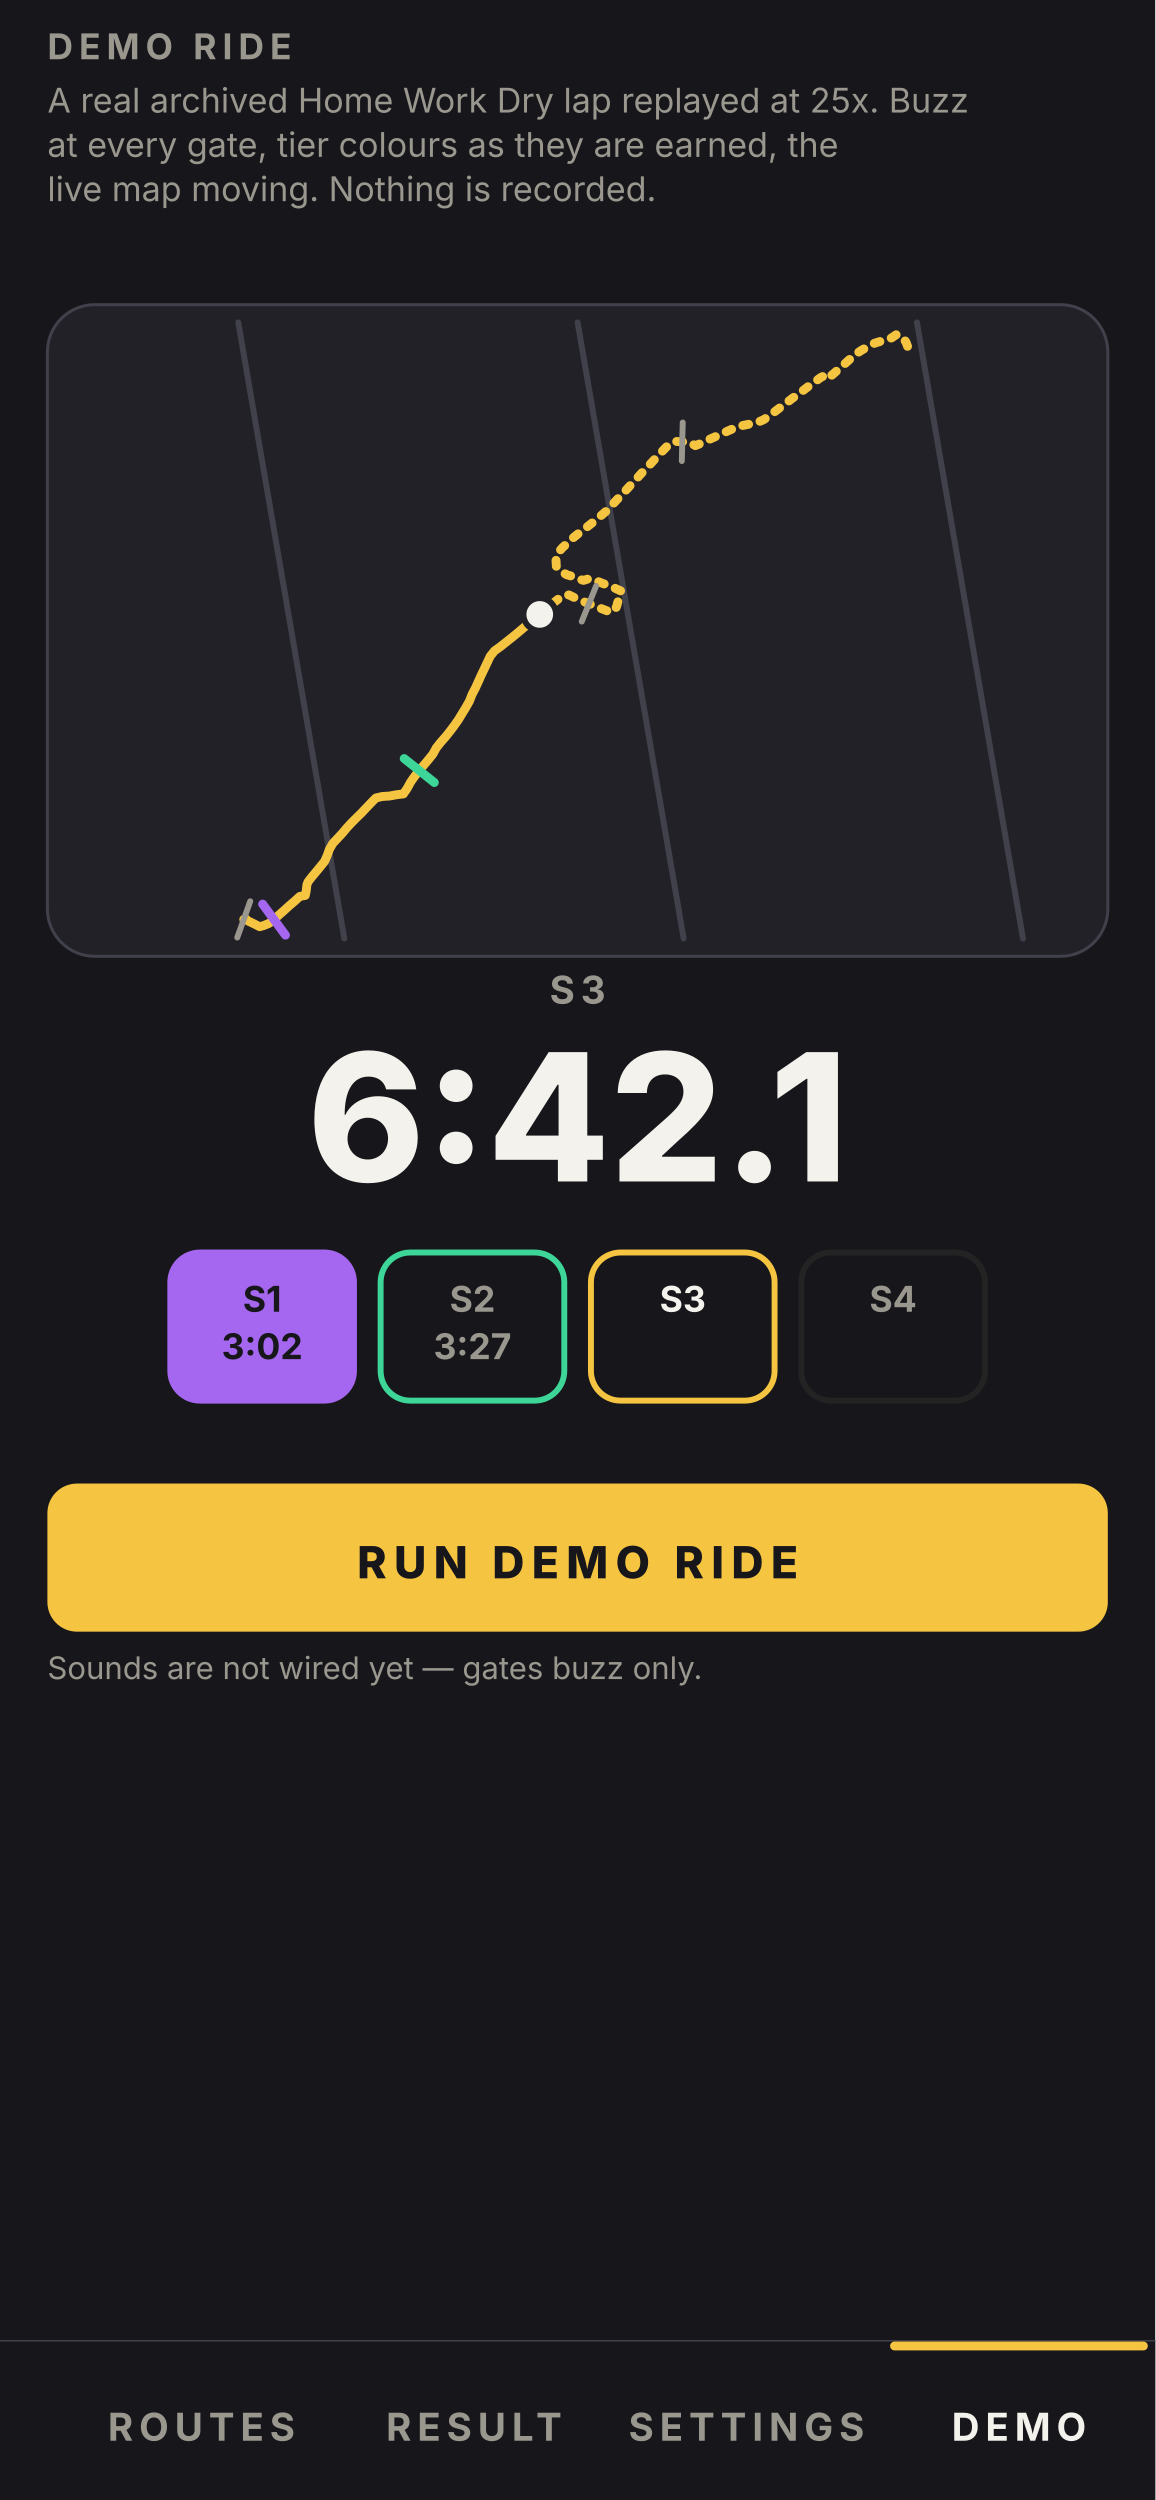
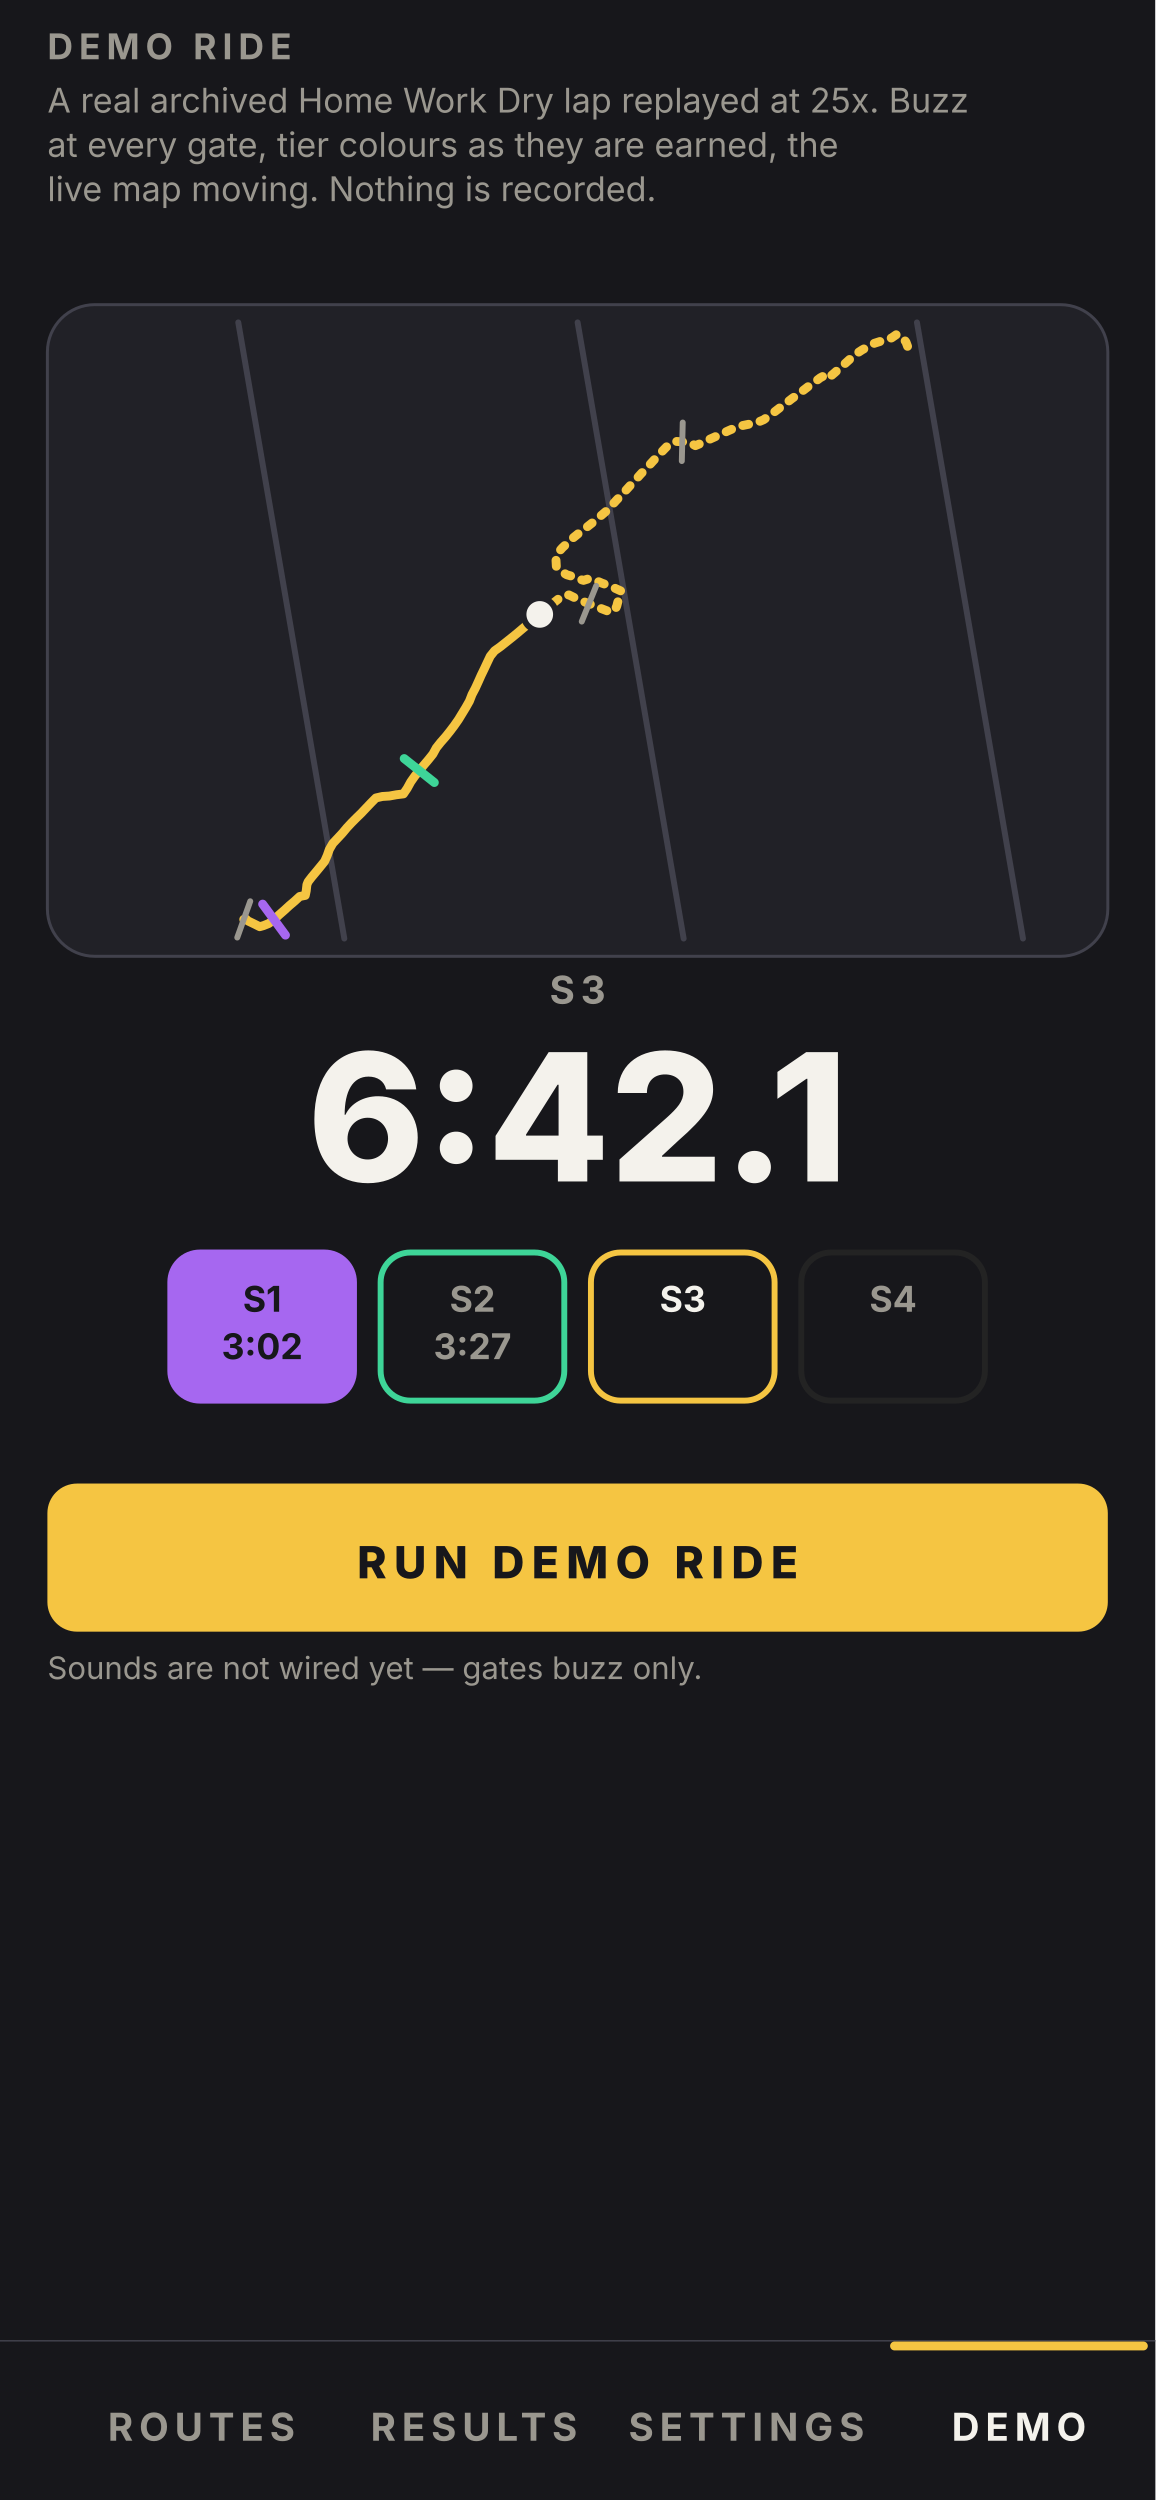
<svg xmlns="http://www.w3.org/2000/svg" viewBox="0 0 390 844" width="390" height="844">
  <defs>
    <clipPath id="tabbar_viewport_clip">
      <rect x="0" y="790" width="390" height="54" />
    </clipPath>
  </defs>
  <g id="bg">
    <rect id="bg_ground" x="0" y="0" width="390" height="844" fill="#17171b" />
  </g>
  <g id="content">
    <text id="content_heading" x="16" y="20" font-family="Inter, 'Segoe UI', system-ui, sans-serif" font-size="12" font-weight="700" fill="#9a978f" text-anchor="start" letter-spacing="2" style="text-transform:uppercase">DEMO RIDE</text>
    <text id="content_sub_l1" x="16" y="38" font-family="Inter, 'Segoe UI', system-ui, sans-serif" font-size="11.5" font-weight="400" fill="#9a978f" text-anchor="start">A real archived Home Work Dry lap replayed at 25x. Buzz</text>
    <text id="content_sub_l2" x="16" y="52.95" font-family="Inter, 'Segoe UI', system-ui, sans-serif" font-size="11.5" font-weight="400" fill="#9a978f" text-anchor="start">at every gate, tier colours as they are earned, the</text>
    <text id="content_sub_l3" x="16" y="67.9" font-family="Inter, 'Segoe UI', system-ui, sans-serif" font-size="11.5" font-weight="400" fill="#9a978f" text-anchor="start">live map moving. Nothing is recorded.</text>
    <g id="content_map">
      <rect id="content_map_ground" x="16" y="102.85" width="358" height="220" fill="#212127" stroke="#41414c" stroke-width="1" rx="16" />
      <line id="content_map_street_1" x1="80.44" y1="108.85" x2="116.24" y2="316.85" stroke="#41414c" stroke-width="2" stroke-linecap="round" />
      <line id="content_map_street_2" x1="195" y1="108.85" x2="230.8" y2="316.85" stroke="#41414c" stroke-width="2" stroke-linecap="round" />
      <line id="content_map_street_3" x1="309.56" y1="108.85" x2="345.36" y2="316.85" stroke="#41414c" stroke-width="2" stroke-linecap="round" />
      <path id="content_map_route_line_done" d="M82.29 310.39 L83.11 310.32 L83.71 310.9 L85.35 311.69 L87.68 312.85 L88.96 312.49 L90.74 311.77 L92.52 310.46 L94.2 308.87 L95.94 307.35 L97.67 305.76 L99.45 304.25 L101.19 302.65 L103.06 302.29 L103.38 300.77 L103.61 298.68 L104.02 297.67 L105.25 296.07 L106.76 294.27 L108.13 292.6 L109.59 290.8 L110.46 288.84 L111.19 286.75 L112.37 284.72 L114.06 282.92 L115.61 281.25 L117.12 279.44 L118.67 277.78 L120.32 276.12 L121.96 274.53 L123.6 272.79 L125.25 271.06 L126.89 269.39 L129.08 268.89 L131.46 268.74 L133.83 268.31 L136.2 268.02 L137.48 266.14 L138.67 263.97 L140.04 262.02 L141.54 260.14 L143.05 258.33 L144.65 256.45 L146.15 254.57 L147.3 252.47 L148.8 250.59 L150.45 248.71 L151.95 246.83 L153.37 244.95 L154.78 242.93 L156.06 240.83 L157.29 238.81 L158.48 236.71 L159.35 234.47 L160.49 232.3 L161.45 230.2 L162.45 227.96 L163.5 225.79 L164.55 223.55 L165.51 221.53 L166.97 219.72 L168.89 218.35 L170.81 216.83 L172.72 215.31 L174.59 213.79 L176.47 212.2 L178.38 210.61 L180.3 209.02 L182.22 207.43" fill="none" stroke="#F5C542" stroke-width="3" stroke-linecap="round" stroke-linejoin="round" />
      <path id="content_map_route_line_ahead" d="M182.22 207.43 L184.09 205.84 L185.96 204.25 L187.88 202.73 L189.75 201.21 L192.08 200.85 L194.27 201.93 L196.46 202.87 L198.83 203.81 L201.03 204.68 L203.22 205.55 L205.45 206.41 L207.46 206.34 L208.24 204.53 L208.51 203.45 L209.7 199.55 L207.65 198.61 L205.45 197.67 L203.22 196.87 L201.07 195.93 L198.88 195.35 L197.01 195.93 L195.46 195.5 L193.4 194.63 L191.35 194.05 L189.52 192.97 L187.83 191.37 L187.7 189.06 L188.24 186.75 L189.84 184.94 L191.62 183.28 L193.27 181.76 L195.41 180.02 L197.33 178.58 L199.25 177.06 L201.3 175.47 L203.22 173.8 L204.91 172.36 L206.46 170.7 L208.1 168.89 L209.79 167.15 L211.39 165.42 L213.03 163.61 L214.68 161.87 L216.23 160.14 L217.87 158.4 L219.42 156.81 L221.07 155 L222.57 153.41 L224.22 151.68 L225.63 150.23 L227.87 149 L230.33 149.15 L232.89 149.44 L234.76 150.45 L236.86 149.58 L239.1 148.5 L241.38 147.48 L243.62 146.47 L245.95 145.39 L248.27 144.38 L250.74 143.65 L253.16 143.15 L255.62 142.64 L257.81 141.7 L259.73 140.33 L261.69 138.88 L263.57 137.43 L265.53 135.99 L267.4 134.54 L269.32 133.17 L271.28 131.72 L273.15 130.28 L275.12 128.9 L276.94 127.53 L277.76 127.09 L278.54 127.96 L279.04 128.03 L280.14 127.24 L281.83 125.79 L283.65 124.13 L285.43 122.61 L287.26 120.95 L289.18 119.36 L291.05 118.13 L293.01 117.04 L295.2 115.89 L297.48 115.16 L299.36 114.59 L301 114.08 L302.78 112.85 L304.65 113.79 L305.88 115.53 L306.57 117.41 L307.71 117.26" fill="none" stroke="#F5C542" stroke-width="3" stroke-dasharray="2,4" stroke-linecap="round" stroke-linejoin="round" />
      <line id="content_map_gate_tick_1" x1="84.48" y1="304.27" x2="80.1" y2="316.51" stroke="#9a978f" stroke-width="2" stroke-linecap="round" />
      <line id="content_map_gate_tick_2" x1="88.67" y1="305.23" x2="96.37" y2="315.7" stroke="#A667F0" stroke-width="3" stroke-linecap="round" />
      <line id="content_map_gate_tick_3" x1="136.46" y1="256.09" x2="146.63" y2="264.18" stroke="#3ED598" stroke-width="3" stroke-linecap="round" />
      <line id="content_map_gate_tick_4" x1="201.27" y1="197.79" x2="196.4" y2="209.84" stroke="#9a978f" stroke-width="2" stroke-linecap="round" />
      <line id="content_map_gate_tick_5" x1="230.49" y1="142.65" x2="230.18" y2="155.65" stroke="#9a978f" stroke-width="2" stroke-linecap="round" />
      <circle id="content_map_rider_dot" cx="182.22" cy="207.43" r="5.5" fill="#F4F2EC" stroke="#212127" stroke-width="2" />
      <rect id="content_map_placeholder_note" x="16" y="102.85" width="0" height="0" />
    </g>
    <text id="content_pane_context" x="195" y="338.85" font-family="Inter, 'Segoe UI', system-ui, sans-serif" font-size="13" font-weight="700" fill="#9a978f" text-anchor="middle" letter-spacing="2">S3</text>
    <text id="content_pane_clock" x="195" y="398.85" font-family="Inter, 'Segoe UI', system-ui, sans-serif" font-size="60" font-weight="800" fill="#F4F2EC" text-anchor="middle" style="font-variant-numeric:tabular-nums">6:42.1</text>
    <g id="content_pane_strip">
      <rect id="content_pane_strip_slot_1_bg" x="57.5" y="422.85" width="62" height="50" fill="#A667F0" stroke="#A667F0" stroke-width="2" rx="10" />
      <text id="content_pane_strip_slot_1_label" x="88.5" y="442.85" font-family="Inter, 'Segoe UI', system-ui, sans-serif" font-size="12" font-weight="700" fill="#17171b" text-anchor="middle">S1</text>
      <text id="content_pane_strip_slot_1_time" x="88.5" y="458.85" font-family="Inter, 'Segoe UI', system-ui, sans-serif" font-size="12" font-weight="700" fill="#17171b" text-anchor="middle" style="font-variant-numeric:tabular-nums">3:02</text>
      <rect id="content_pane_strip_slot_2_bg" x="128.5" y="422.85" width="62" height="50" fill="none" stroke="#3ED598" stroke-width="2" rx="10" />
      <text id="content_pane_strip_slot_2_label" x="159.5" y="442.85" font-family="Inter, 'Segoe UI', system-ui, sans-serif" font-size="12" font-weight="700" fill="#9a978f" text-anchor="middle">S2</text>
      <text id="content_pane_strip_slot_2_time" x="159.5" y="458.85" font-family="Inter, 'Segoe UI', system-ui, sans-serif" font-size="12" font-weight="700" fill="#9a978f" text-anchor="middle" style="font-variant-numeric:tabular-nums">3:27</text>
      <rect id="content_pane_strip_slot_3_bg" x="199.5" y="422.85" width="62" height="50" fill="none" stroke="#F5C542" stroke-width="2" rx="10" />
      <text id="content_pane_strip_slot_3_label" x="230.5" y="442.85" font-family="Inter, 'Segoe UI', system-ui, sans-serif" font-size="12" font-weight="700" fill="#F4F2EC" text-anchor="middle">S3</text>
      <rect id="content_pane_strip_slot_4_bg" x="270.5" y="422.85" width="62" height="50" fill="none" stroke="#232323" stroke-width="2" rx="10" />
      <text id="content_pane_strip_slot_4_label" x="301.5" y="442.85" font-family="Inter, 'Segoe UI', system-ui, sans-serif" font-size="12" font-weight="700" fill="#9a978f" text-anchor="middle">S4</text>
    </g>
    <g id="content_run_button">
      <rect id="content_run_button_bg" x="16" y="500.85" width="358" height="50" fill="#F5C542" rx="10" />
      <text id="content_run_button_label" x="195" y="532.85" font-family="Inter, 'Segoe UI', system-ui, sans-serif" font-size="15" font-weight="800" fill="#17171b" text-anchor="middle" letter-spacing="2.5">RUN DEMO RIDE</text>
    </g>
    <text id="content_note" x="16" y="566.85" font-family="Inter, 'Segoe UI', system-ui, sans-serif" font-size="10.5" font-weight="400" fill="#9a978f" text-anchor="start">Sounds are not wired yet — gates buzz only.</text>
  </g>
  <g id="tabbar" clip-path="url(#tabbar_viewport_clip)">
    <rect id="tabbar_bg" x="0" y="790" width="390" height="54" fill="#17171b" />
    <line id="tabbar_top_border" x1="0" y1="790" x2="390" y2="790" stroke="#41414c" stroke-width="1" stroke-linecap="round" />
    <text id="tabbar_record_label" x="-116" y="824" font-family="Inter, 'Segoe UI', system-ui, sans-serif" font-size="13" font-weight="700" fill="#9a978f" text-anchor="middle" letter-spacing="2" style="text-transform:uppercase">RECORD</text>
    <text id="tabbar_rides_label" x="-24" y="824" font-family="Inter, 'Segoe UI', system-ui, sans-serif" font-size="13" font-weight="700" fill="#9a978f" text-anchor="middle" letter-spacing="2" style="text-transform:uppercase">RIDES</text>
    <text id="tabbar_routes_label" x="68" y="824" font-family="Inter, 'Segoe UI', system-ui, sans-serif" font-size="13" font-weight="700" fill="#9a978f" text-anchor="middle" letter-spacing="2" style="text-transform:uppercase">ROUTES</text>
-     <text id="tabbar_result_label" x="160" y="824" font-family="Inter, 'Segoe UI', system-ui, sans-serif" font-size="13" font-weight="700" fill="#9a978f" text-anchor="middle" letter-spacing="2" style="text-transform:uppercase">RESULT</text>
+     <text id="tabbar_results_label" x="160" y="824" font-family="Inter, 'Segoe UI', system-ui, sans-serif" font-size="13" font-weight="700" fill="#9a978f" text-anchor="middle" letter-spacing="2" style="text-transform:uppercase">RESULTS</text>
    <text id="tabbar_settings_label" x="252" y="824" font-family="Inter, 'Segoe UI', system-ui, sans-serif" font-size="13" font-weight="700" fill="#9a978f" text-anchor="middle" letter-spacing="2" style="text-transform:uppercase">SETTINGS</text>
    <line id="tabbar_demo_active_bar" x1="302" y1="792" x2="386" y2="792" stroke="#F5C542" stroke-width="3" stroke-linecap="round" />
    <text id="tabbar_demo_label" x="344" y="824" font-family="Inter, 'Segoe UI', system-ui, sans-serif" font-size="13" font-weight="700" fill="#F4F2EC" text-anchor="middle" letter-spacing="2" style="text-transform:uppercase">DEMO</text>
  </g>
</svg>
